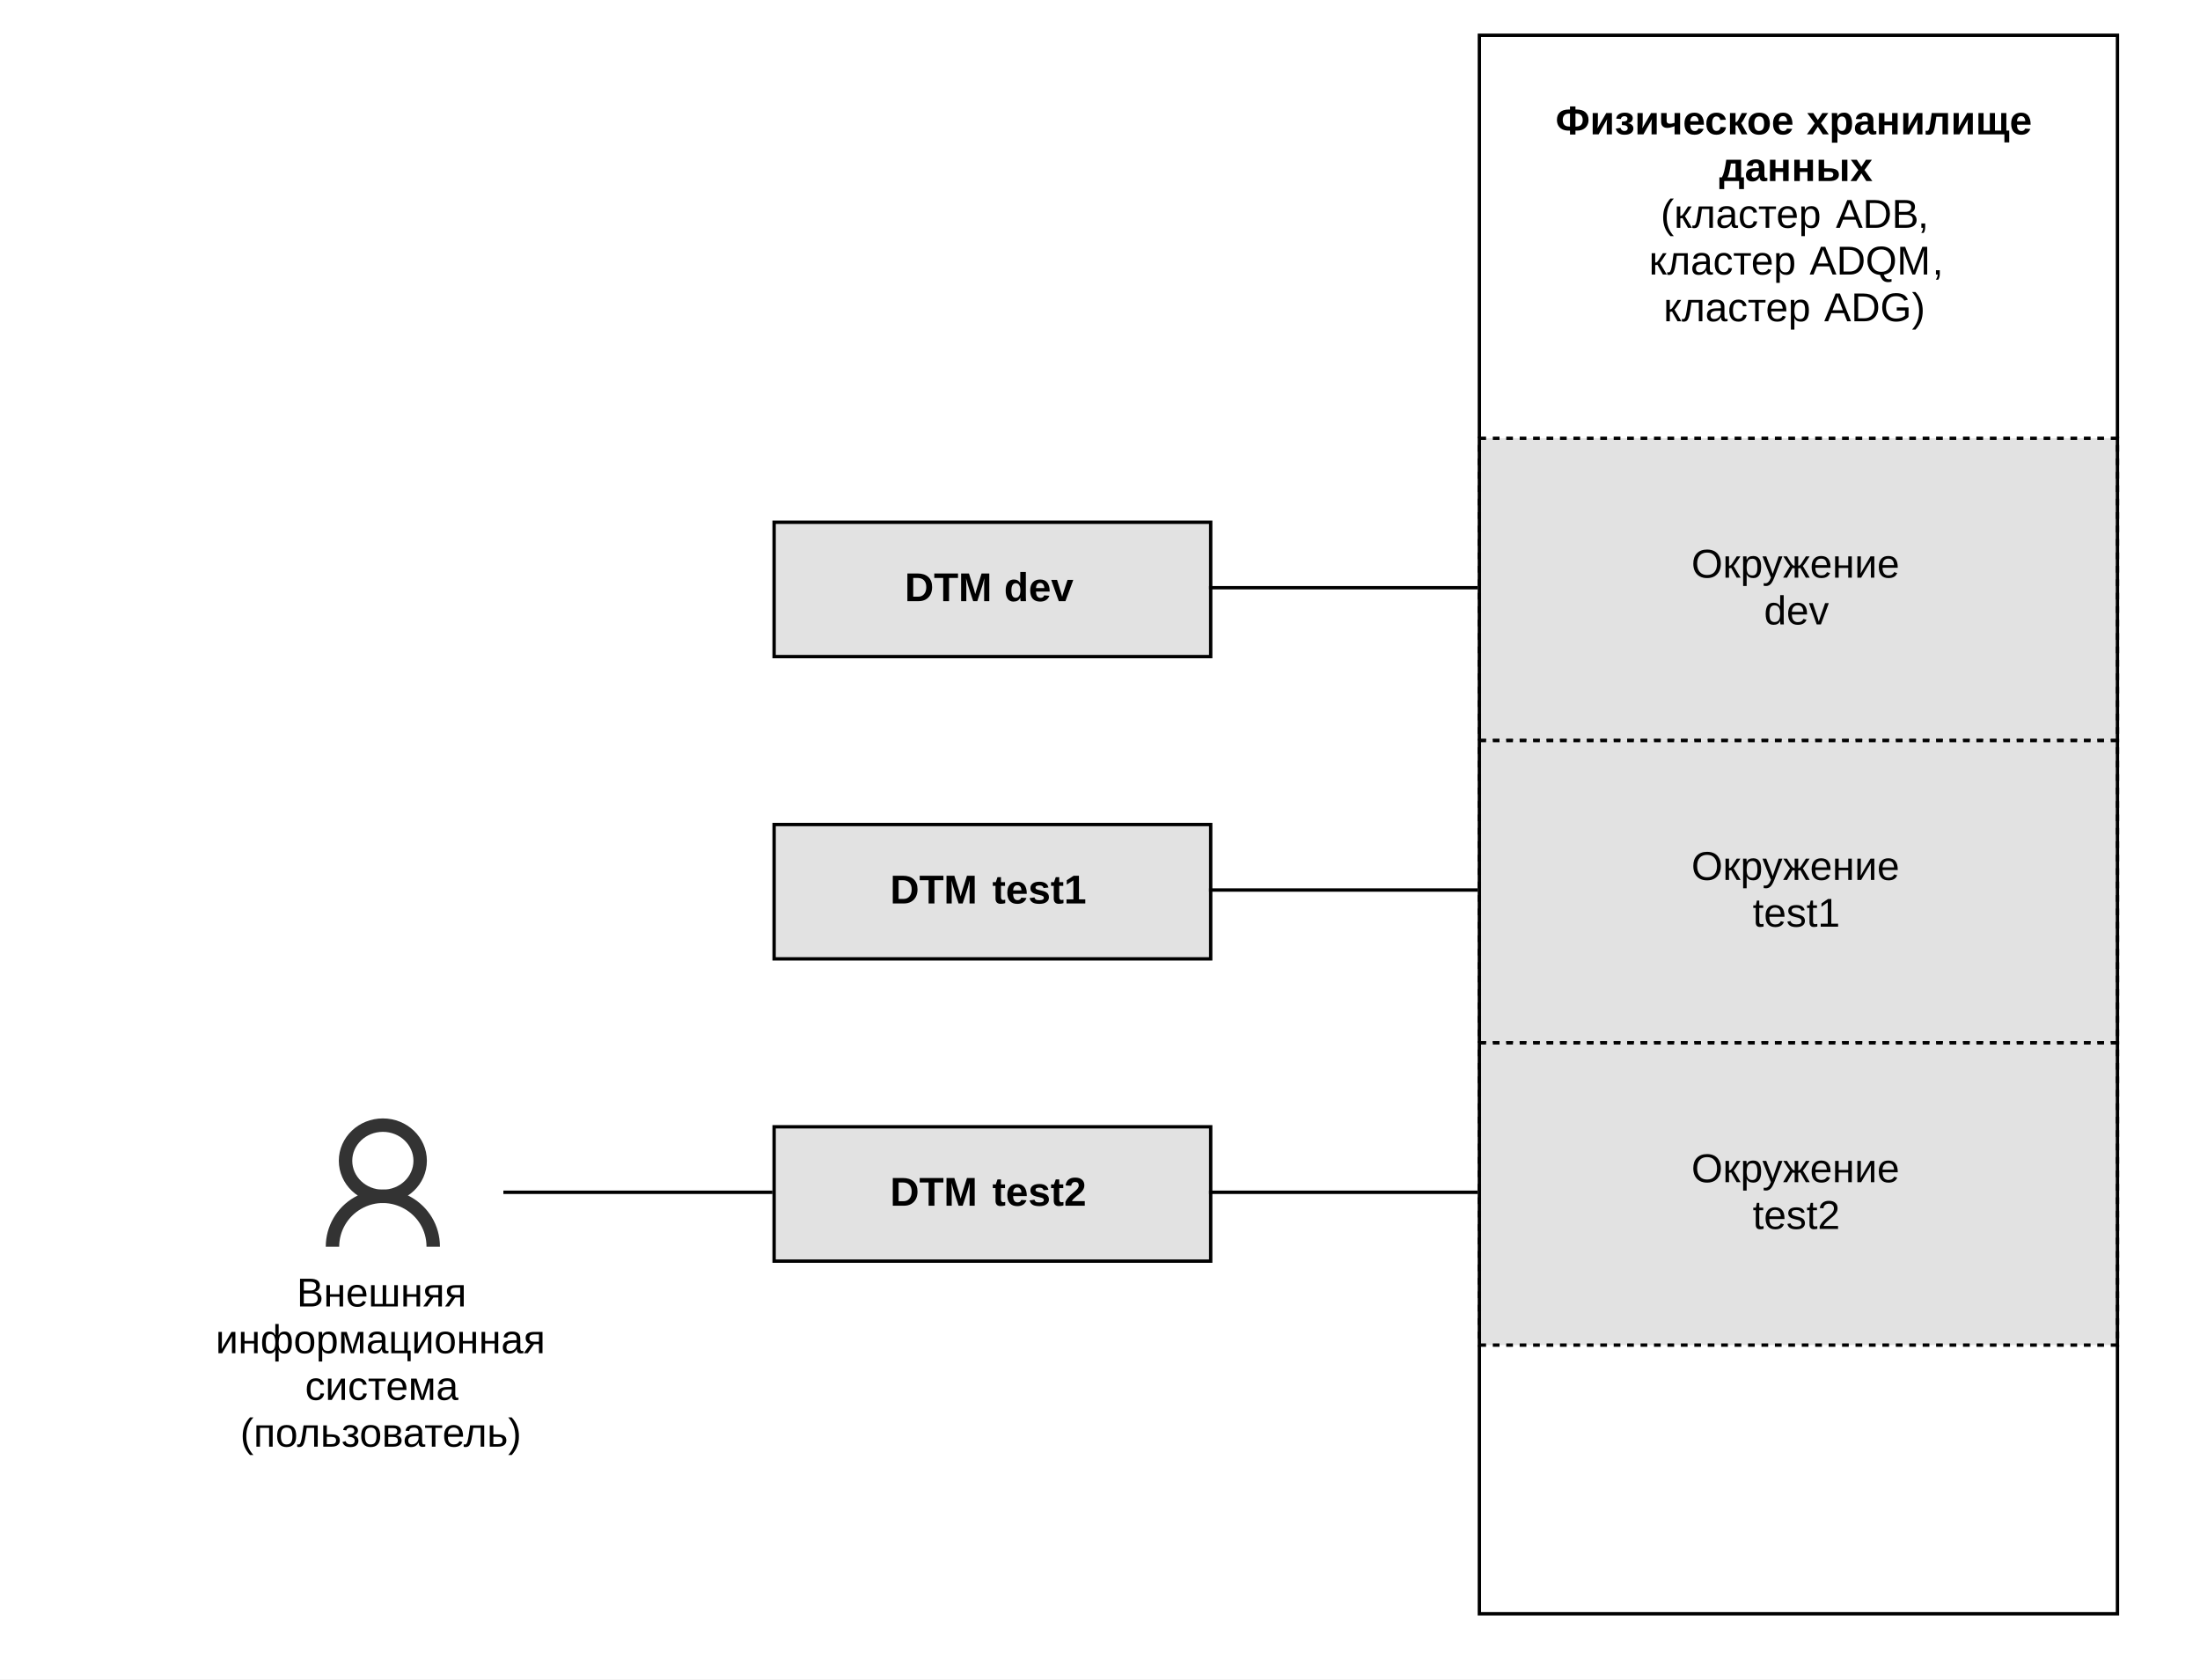
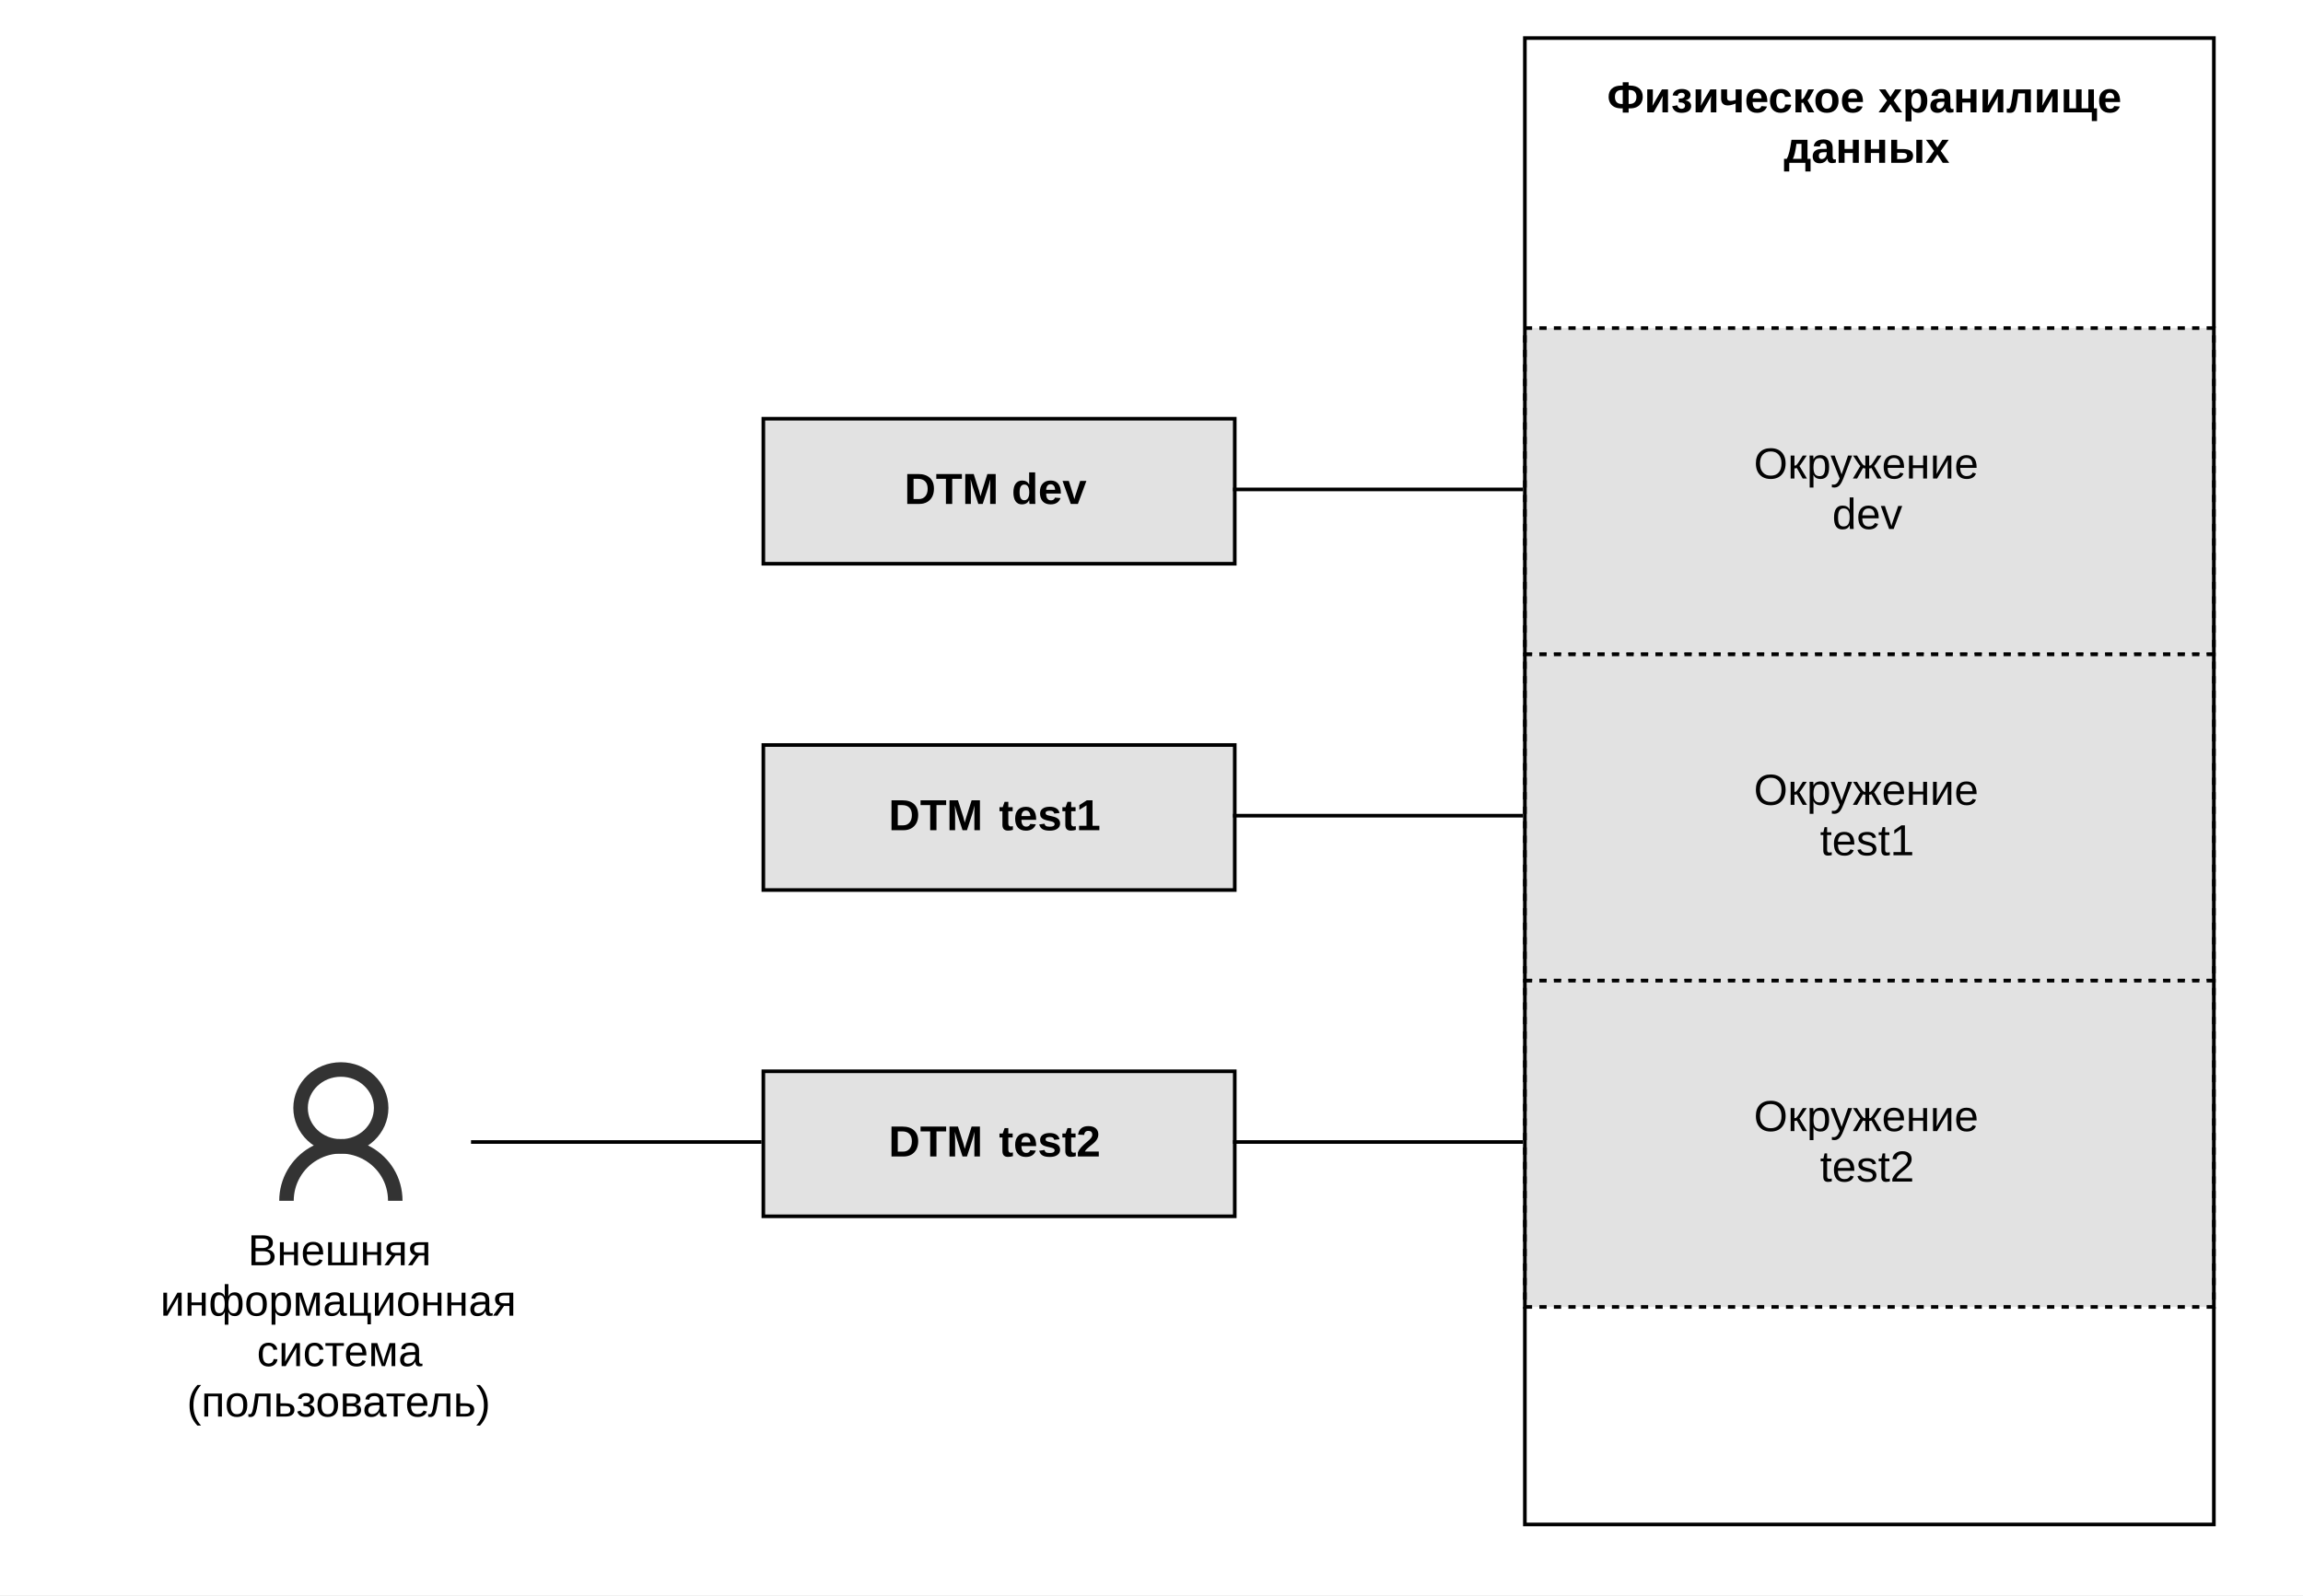
- <svg xmlns="http://www.w3.org/2000/svg" xmlns:html="http://www.w3.org/1999/xhtml" version="1.1" width="655.077" height="500">
+ <svg xmlns="http://www.w3.org/2000/svg" xmlns:html="http://www.w3.org/1999/xhtml" version="1.1" width="635.077" height="440">
  <html:style />
  <defs />
  <g transform="translate(0,0)">
    <path fill="none" stroke="none" stroke-dasharray="undefined" vector-effect="non-scaling-stroke" />
    <g>
-       <rect fill="#FFFFFF" stroke="none" x="0" y="0" width="655.077" height="500" />
-     </g>
-     <g data-width="190" data-height="90" data-layerId="uteZPLX7LhTE" transform="translate(0.5,0.5) matrix(1,0,0,1,440,130)">
+       <rect fill="#FFFFFF" stroke="none" x="0" y="0" width="635.077" height="440" />
+     </g>
+     <g data-width="190" data-height="90" data-layerId="uteZPLX7LhTE" transform="translate(0.5,0.5) matrix(1,0,0,1,420,90)">
      <g>
        <g transform="translate(0,0) scale(1.9,0.9)">
          <g>
            <path fill="#e2e2e2" stroke="#000000" stroke-dasharray="2,2" vector-effect="non-scaling-stroke" d="M 0 0 L 100 0 Q 100 0 100 0 L 100 100 Q 100 100 100 100 L 0 100 Q 0 100 0 100 L 0 0 Q 0 0 0 0 Z" stroke-miterlimit="10" />
            <g transform="scale(0.5263158,1.111111)" />
          </g>
        </g>
      </g>
    </g>
-     <g transform="matrix(1,0,0,1,443,161)">
+     <g transform="matrix(1,0,0,1,423,121)">
      <g>
        <g>
          <rect fill="rgb(0,0,0)" stroke="none" x="0" y="0" width="184" height="28" fill-opacity="0" />
        </g>
      </g>
      <g>
        <g>
          <rect fill="rgb(0,0,0)" stroke="none" x="0" y="0" width="184" height="14" fill-opacity="0" />
        </g>
      </g>
      <g>
        <g>
          <rect fill="rgb(0,0,0)" stroke="none" x="60.642" y="0" width="64" height="14" fill-opacity="0" />
        </g>
      </g>
      <g>
        <g>
          <rect fill="rgb(0,0,0)" stroke="none" x="60.642" y="0" width="64" height="14" fill-opacity="0" />
        </g>
        <text fill="rgb(0, 0, 0)" stroke="none" font-family="Arial" font-size="12px" font-style="normal" font-weight="normal" text-decoration="" line-height="14px" x="60.642" y="11" data-layerId="uteZPLX7LhTE">Окружение</text>
      </g>
      <g>
        <g>
          <rect fill="rgb(0,0,0)" stroke="none" x="0" y="13.913" width="184" height="14" fill-opacity="0" />
        </g>
      </g>
      <g>
        <g>
          <rect fill="rgb(0,0,0)" stroke="none" x="82.258" y="13.913" width="21" height="14" fill-opacity="0" />
        </g>
      </g>
      <g>
        <g>
          <rect fill="rgb(0,0,0)" stroke="none" x="82.258" y="13.913" width="21" height="14" fill-opacity="0" />
        </g>
        <text fill="rgb(0, 0, 0)" stroke="none" font-family="Arial" font-size="12px" font-style="normal" font-weight="normal" text-decoration="" line-height="14px" x="82.258" y="24.913" data-layerId="uteZPLX7LhTE">dev</text>
      </g>
    </g>
-     <g data-width="130" data-height="40" data-layerId="uteZPLX7LhTE" transform="translate(0.5,0.5) matrix(1,0,0,1,230,155)">
+     <g data-width="130" data-height="40" data-layerId="uteZPLX7LhTE" transform="translate(0.5,0.5) matrix(1,0,0,1,210,115)">
      <g>
        <g transform="translate(0,0) scale(1.3,0.4)">
          <g>
            <path fill="#e2e2e2" stroke="#000000" data-layerId="uteZPLX7LhTE" stroke-dasharray="1.7976931348623157e+308" vector-effect="non-scaling-stroke" d="M 0 0 L 100 0 Q 100 0 100 0 L 100 100 Q 100 100 100 100 L 0 100 Q 0 100 0 100 L 0 0 Q 0 0 0 0 Z" stroke-miterlimit="10" />
            <g transform="scale(0.7692308,2.5)" />
          </g>
        </g>
      </g>
    </g>
-     <g transform="matrix(1,0,0,1,232,168)">
+     <g transform="matrix(1,0,0,1,212,128)">
      <g>
        <g>
          <rect fill="rgb(0,0,0)" stroke="none" x="0" y="0" width="126" height="14" fill-opacity="0" />
        </g>
      </g>
      <g>
        <g>
          <rect fill="rgb(0,0,0)" stroke="none" x="0" y="0" width="126" height="14" fill-opacity="0" />
        </g>
      </g>
      <g>
        <g>
          <rect fill="rgb(0,0,0)" stroke="none" x="37.632" y="0" width="51" height="14" fill-opacity="0" />
        </g>
        <text fill="rgb(0, 0, 0)" stroke="none" font-family="Arial" font-size="12px" font-style="normal" font-weight="bold" text-decoration="" line-height="14px" x="37.391" y="11" data-layerId="uteZPLX7LhTE">DTM</text>
        <text fill="rgb(0, 0, 0)" stroke="none" font-family="Arial" font-size="12px" font-style="normal" font-weight="bold" text-decoration="" line-height="14px" x="66.957" y="11" data-layerId="uteZPLX7LhTE">dev</text>
      </g>
    </g>
-     <g data-layerId="uteZPLX7LhTE" transform="matrix(1,0,0,1,345.5,160.5)">
+     <g data-layerId="uteZPLX7LhTE" transform="matrix(1,0,0,1,325.5,120.5)">
      <g transform="translate(0,0)">
        <path fill="none" stroke="none" stroke-dasharray="undefined" vector-effect="non-scaling-stroke" />
-         <g transform="translate(-380,-175) translate(34.5,14.5) matrix(1,0,0,1,0,0)">
+         <g transform="translate(-360,-135) translate(34.5,14.5) matrix(1,0,0,1,0,0)">
          <g>
            <g>
-               <path fill="none" stroke="#000000" stroke-dasharray="undefined" vector-effect="non-scaling-stroke" d="M 360 175 L 376.667 175 Q 386.667 175 396.667 175 L 403.333 175 Q 413.333 175 423.333 175 L 440 175" stroke-miterlimit="10" />
+               <path fill="none" stroke="#000000" stroke-dasharray="undefined" vector-effect="non-scaling-stroke" d="M 340 135 L 356.667 135 Q 366.667 135 376.667 135 L 383.333 135 Q 393.333 135 403.333 135 L 420 135" stroke-miterlimit="10" />
            </g>
          </g>
        </g>
      </g>
    </g>
-     <g data-width="190" data-height="90" data-layerId="uteZPLX7LhTE" transform="translate(0.5,0.5) matrix(1,0,0,1,440,220)">
+     <g data-width="190" data-height="90" data-layerId="uteZPLX7LhTE" transform="translate(0.5,0.5) matrix(1,0,0,1,420,180)">
      <g>
        <g transform="translate(0,0) scale(1.9,0.9)">
          <g>
            <path fill="#e2e2e2" stroke="#000000" data-layerId="uteZPLX7LhTE" stroke-dasharray="2,2" vector-effect="non-scaling-stroke" d="M 0 0 L 100 0 Q 100 0 100 0 L 100 100 Q 100 100 100 100 L 0 100 Q 0 100 0 100 L 0 0 Q 0 0 0 0 Z" stroke-miterlimit="10" />
            <g transform="scale(0.5263158,1.111111)" />
          </g>
        </g>
      </g>
    </g>
-     <g transform="matrix(1,0,0,1,443,251)">
+     <g transform="matrix(1,0,0,1,423,211)">
      <g>
        <g>
          <rect fill="rgb(0,0,0)" stroke="none" x="0" y="0" width="184" height="28" fill-opacity="0" />
        </g>
      </g>
      <g>
        <g>
          <rect fill="rgb(0,0,0)" stroke="none" x="0" y="0" width="184" height="14" fill-opacity="0" />
        </g>
      </g>
      <g>
        <g>
          <rect fill="rgb(0,0,0)" stroke="none" x="60.642" y="0" width="64" height="14" fill-opacity="0" />
        </g>
      </g>
      <g>
        <g>
          <rect fill="rgb(0,0,0)" stroke="none" x="60.642" y="0" width="64" height="14" fill-opacity="0" />
        </g>
        <text fill="rgb(0, 0, 0)" stroke="none" font-family="Arial" font-size="12px" font-style="normal" font-weight="normal" text-decoration="" line-height="14px" x="60.642" y="11" data-layerId="uteZPLX7LhTE">Окружение</text>
      </g>
      <g>
        <g>
          <rect fill="rgb(0,0,0)" stroke="none" x="0" y="13.913" width="184" height="14" fill-opacity="0" />
        </g>
      </g>
      <g>
        <g>
          <rect fill="rgb(0,0,0)" stroke="none" x="78.876" y="13.913" width="28" height="14" fill-opacity="0" />
        </g>
      </g>
      <g>
        <g>
          <rect fill="rgb(0,0,0)" stroke="none" x="78.876" y="13.913" width="28" height="14" fill-opacity="0" />
        </g>
        <text fill="rgb(0, 0, 0)" stroke="none" font-family="Arial" font-size="12px" font-style="normal" font-weight="normal" text-decoration="" line-height="14px" x="78.876" y="24.913" data-layerId="uteZPLX7LhTE">test1</text>
      </g>
    </g>
-     <g data-width="130" data-height="40" data-layerId="uteZPLX7LhTE" transform="translate(0.5,0.5) matrix(1,0,0,1,230,245)">
+     <g data-width="130" data-height="40" data-layerId="uteZPLX7LhTE" transform="translate(0.5,0.5) matrix(1,0,0,1,210,205)">
      <g>
        <g transform="translate(0,0) scale(1.3,0.4)">
          <g>
            <path fill="#e2e2e2" stroke="#000000" data-layerId="uteZPLX7LhTE" stroke-dasharray="1.7976931348623157e+308" vector-effect="non-scaling-stroke" d="M 0 0 L 100 0 Q 100 0 100 0 L 100 100 Q 100 100 100 100 L 0 100 Q 0 100 0 100 L 0 0 Q 0 0 0 0 Z" stroke-miterlimit="10" />
            <g transform="scale(0.7692308,2.5)" />
          </g>
        </g>
      </g>
    </g>
-     <g transform="matrix(1,0,0,1,232,258)">
+     <g transform="matrix(1,0,0,1,212,218)">
      <g>
        <g>
          <rect fill="rgb(0,0,0)" stroke="none" x="0" y="0" width="126" height="14" fill-opacity="0" />
        </g>
      </g>
      <g>
        <g>
          <rect fill="rgb(0,0,0)" stroke="none" x="0" y="0" width="126" height="14" fill-opacity="0" />
        </g>
      </g>
      <g>
        <g>
          <rect fill="rgb(0,0,0)" stroke="none" x="33.91" y="0" width="59" height="14" fill-opacity="0" />
        </g>
        <text fill="rgb(0, 0, 0)" stroke="none" font-family="Arial" font-size="12px" font-style="normal" font-weight="bold" text-decoration="" line-height="14px" x="33.043" y="11" data-layerId="uteZPLX7LhTE">DTM</text>
        <text fill="rgb(0, 0, 0)" stroke="none" font-family="Arial" font-size="12px" font-style="normal" font-weight="bold" text-decoration="" line-height="14px" x="63.478" y="11" data-layerId="uteZPLX7LhTE">test1</text>
      </g>
    </g>
-     <g data-layerId="uteZPLX7LhTE" transform="matrix(1,0,0,1,345.5,250.5)">
+     <g data-layerId="uteZPLX7LhTE" transform="matrix(1,0,0,1,325.5,210.5)">
      <g transform="translate(0,0)">
        <path fill="none" stroke="none" stroke-dasharray="undefined" vector-effect="non-scaling-stroke" />
-         <g transform="translate(-380,-265) translate(34.5,14.5) matrix(1,0,0,1,0,0)">
+         <g transform="translate(-360,-225) translate(34.5,14.5) matrix(1,0,0,1,0,0)">
          <g>
            <g>
-               <path fill="none" stroke="#000000" stroke-dasharray="undefined" vector-effect="non-scaling-stroke" d="M 360 265 L 376.667 265 Q 386.667 265 396.667 265 L 403.333 265 Q 413.333 265 423.333 265 L 440 265" stroke-miterlimit="10" />
+               <path fill="none" stroke="#000000" stroke-dasharray="undefined" vector-effect="non-scaling-stroke" d="M 340 225 L 356.667 225 Q 366.667 225 376.667 225 L 383.333 225 Q 393.333 225 403.333 225 L 420 225" stroke-miterlimit="10" />
            </g>
          </g>
        </g>
      </g>
    </g>
-     <g data-width="190" data-height="90" data-layerId="uteZPLX7LhTE" transform="translate(0.5,0.5) matrix(1,0,0,1,440,310)">
+     <g data-width="190" data-height="90" data-layerId="uteZPLX7LhTE" transform="translate(0.5,0.5) matrix(1,0,0,1,420,270)">
      <g>
        <g transform="translate(0,0) scale(1.9,0.9)">
          <g>
            <path fill="#e2e2e2" stroke="#000000" data-layerId="uteZPLX7LhTE" stroke-dasharray="2,2" vector-effect="non-scaling-stroke" d="M 0 0 L 100 0 Q 100 0 100 0 L 100 100 Q 100 100 100 100 L 0 100 Q 0 100 0 100 L 0 0 Q 0 0 0 0 Z" stroke-miterlimit="10" />
            <g transform="scale(0.5263158,1.111111)" />
          </g>
        </g>
      </g>
    </g>
-     <g transform="matrix(1,0,0,1,443,341)">
+     <g transform="matrix(1,0,0,1,423,301)">
      <g>
        <g>
          <rect fill="rgb(0,0,0)" stroke="none" x="0" y="0" width="184" height="28" fill-opacity="0" />
        </g>
      </g>
      <g>
        <g>
          <rect fill="rgb(0,0,0)" stroke="none" x="0" y="0" width="184" height="14" fill-opacity="0" />
        </g>
      </g>
      <g>
        <g>
          <rect fill="rgb(0,0,0)" stroke="none" x="60.642" y="0" width="64" height="14" fill-opacity="0" />
        </g>
      </g>
      <g>
        <g>
          <rect fill="rgb(0,0,0)" stroke="none" x="60.642" y="0" width="64" height="14" fill-opacity="0" />
        </g>
        <text fill="rgb(0, 0, 0)" stroke="none" font-family="Arial" font-size="12px" font-style="normal" font-weight="normal" text-decoration="" line-height="14px" x="60.642" y="11" data-layerId="uteZPLX7LhTE">Окружение</text>
      </g>
      <g>
        <g>
          <rect fill="rgb(0,0,0)" stroke="none" x="0" y="13.913" width="184" height="14" fill-opacity="0" />
        </g>
      </g>
      <g>
        <g>
          <rect fill="rgb(0,0,0)" stroke="none" x="78.876" y="13.913" width="28" height="14" fill-opacity="0" />
        </g>
      </g>
      <g>
        <g>
          <rect fill="rgb(0,0,0)" stroke="none" x="78.876" y="13.913" width="28" height="14" fill-opacity="0" />
        </g>
        <text fill="rgb(0, 0, 0)" stroke="none" font-family="Arial" font-size="12px" font-style="normal" font-weight="normal" text-decoration="" line-height="14px" x="78.876" y="24.913" data-layerId="uteZPLX7LhTE">test2</text>
      </g>
    </g>
-     <g data-width="130" data-height="40" data-layerId="uteZPLX7LhTE" transform="translate(0.5,0.5) matrix(1,0,0,1,230,335)">
+     <g data-width="130" data-height="40" data-layerId="uteZPLX7LhTE" transform="translate(0.5,0.5) matrix(1,0,0,1,210,295)">
      <g>
        <g transform="translate(0,0) scale(1.3,0.4)">
          <g>
            <path fill="#e2e2e2" stroke="#000000" data-layerId="uteZPLX7LhTE" stroke-dasharray="1.7976931348623157e+308" vector-effect="non-scaling-stroke" d="M 0 0 L 100 0 Q 100 0 100 0 L 100 100 Q 100 100 100 100 L 0 100 Q 0 100 0 100 L 0 0 Q 0 0 0 0 Z" stroke-miterlimit="10" />
            <g transform="scale(0.7692308,2.5)" />
          </g>
        </g>
      </g>
    </g>
-     <g transform="matrix(1,0,0,1,232,348)">
+     <g transform="matrix(1,0,0,1,212,308)">
      <g>
        <g>
          <rect fill="rgb(0,0,0)" stroke="none" x="0" y="0" width="126" height="14" fill-opacity="0" />
        </g>
      </g>
      <g>
        <g>
          <rect fill="rgb(0,0,0)" stroke="none" x="0" y="0" width="126" height="14" fill-opacity="0" />
        </g>
      </g>
      <g>
        <g>
          <rect fill="rgb(0,0,0)" stroke="none" x="33.91" y="0" width="59" height="14" fill-opacity="0" />
        </g>
        <text fill="rgb(0, 0, 0)" stroke="none" font-family="Arial" font-size="12px" font-style="normal" font-weight="bold" text-decoration="" line-height="14px" x="33.043" y="11" data-layerId="uteZPLX7LhTE">DTM</text>
        <text fill="rgb(0, 0, 0)" stroke="none" font-family="Arial" font-size="12px" font-style="normal" font-weight="bold" text-decoration="" line-height="14px" x="63.478" y="11" data-layerId="uteZPLX7LhTE">test2</text>
      </g>
    </g>
-     <g data-layerId="uteZPLX7LhTE" transform="matrix(1,0,0,1,345.5,340.5)">
+     <g data-layerId="uteZPLX7LhTE" transform="matrix(1,0,0,1,325.5,300.5)">
      <g transform="translate(0,0)">
        <path fill="none" stroke="none" stroke-dasharray="undefined" vector-effect="non-scaling-stroke" />
-         <g transform="translate(-380,-355) translate(34.5,14.5) matrix(1,0,0,1,0,0)">
+         <g transform="translate(-360,-315) translate(34.5,14.5) matrix(1,0,0,1,0,0)">
          <g>
            <g>
-               <path fill="none" stroke="#000000" stroke-dasharray="undefined" vector-effect="non-scaling-stroke" d="M 360 355 L 376.667 355 Q 386.667 355 396.667 355 L 403.333 355 Q 413.333 355 423.333 355 L 440 355" stroke-miterlimit="10" />
+               <path fill="none" stroke="#000000" stroke-dasharray="undefined" vector-effect="non-scaling-stroke" d="M 340 315 L 356.667 315 Q 366.667 315 376.667 315 L 383.333 315 Q 393.333 315 403.333 315 L 420 315" stroke-miterlimit="10" />
            </g>
          </g>
        </g>
      </g>
    </g>
-     <g data-width="190" data-height="470.00000000000006" data-layerId="uteZPLX7LhTE" transform="translate(0.5,0.5) matrix(1,0,0,1,440,10)">
-       <g>
-         <g transform="translate(0,0) scale(1.9,4.7)">
+     <g data-width="190" data-height="410" data-layerId="uteZPLX7LhTE" transform="translate(0.5,0.5) matrix(1,0,0,1,420,10)">
+       <g>
+         <g transform="translate(0,0) scale(1.9,4.1)">
          <g>
            <path fill="rgb(255,255,255)" stroke="#000000" data-layerId="uteZPLX7LhTE" stroke-dasharray="1.7976931348623157e+308" vector-effect="non-scaling-stroke" d="M 0 0 L 100 0 Q 100 0 100 0 L 100 100 Q 100 100 100 100 L 0 100 Q 0 100 0 100 L 0 0 Q 0 0 0 0 Z" fill-opacity="0.008" stroke-miterlimit="10" />
-             <g transform="scale(0.5263158,0.212766)" />
-           </g>
-         </g>
-       </g>
-     </g>
-     <g transform="matrix(1,0,0,1,451,29)">
-       <g>
-         <g>
-           <rect fill="rgb(0,0,0)" stroke="none" x="0" y="0" width="168" height="431" fill-opacity="0" />
+             <g transform="scale(0.5263158,0.2439024)" />
+           </g>
+         </g>
+       </g>
+     </g>
+     <g transform="matrix(1,0,0,1,431,20)">
+       <g>
+         <g>
+           <rect fill="rgb(0,0,0)" stroke="none" x="0" y="0" width="168" height="390" fill-opacity="0" />
        </g>
      </g>
      <g>
        <g>
          <rect fill="rgb(0,0,0)" stroke="none" x="0" y="0" width="168" height="28" fill-opacity="0" />
        </g>
      </g>
      <g>
        <g>
          <rect fill="rgb(0,0,0)" stroke="none" x="12.349" y="0" width="144" height="28" fill-opacity="0" />
        </g>
      </g>
      <g>
        <g>
          <rect fill="rgb(0,0,0)" stroke="none" x="12.349" y="0" width="144" height="28" fill-opacity="0" />
        </g>
        <text fill="rgb(0, 0, 0)" stroke="none" font-family="Arial" font-size="12px" font-style="normal" font-weight="bold" text-decoration="" line-height="14px" x="12.174" y="11" data-layerId="uteZPLX7LhTE">Физическое</text>
        <text fill="rgb(0, 0, 0)" stroke="none" font-family="Arial" font-size="12px" font-style="normal" font-weight="bold" text-decoration="" line-height="14px" x="86.957" y="11" data-layerId="uteZPLX7LhTE">хранилище</text>
        <text fill="rgb(0, 0, 0)" stroke="none" font-family="Arial" font-size="12px" font-style="normal" font-weight="bold" text-decoration="" line-height="14px" x="60.89" y="24.913" data-layerId="uteZPLX7LhTE">данных</text>
      </g>
      <g>
        <g>
          <rect fill="rgb(0,0,0)" stroke="none" x="0" y="27.826" width="168" height="14" fill-opacity="0" />
        </g>
      </g>
      <g>
        <g>
-           <rect fill="rgb(0,0,0)" stroke="none" x="43.949" y="27.826" width="81" height="14" fill-opacity="0" />
-         </g>
-       </g>
-       <g>
-         <g>
-           <rect fill="rgb(0,0,0)" stroke="none" x="43.949" y="27.826" width="81" height="14" fill-opacity="0" />
-         </g>
-         <text fill="rgb(0, 0, 0)" stroke="none" font-family="Arial" font-size="12px" font-style="normal" font-weight="normal" text-decoration="" line-height="14px" x="43.478" y="38.826" data-layerId="uteZPLX7LhTE">(кластер</text>
-         <text fill="rgb(0, 0, 0)" stroke="none" font-family="Arial" font-size="12px" font-style="normal" font-weight="normal" text-decoration="" line-height="14px" x="95.652" y="38.826" data-layerId="uteZPLX7LhTE">ADB</text>
-         <text fill="rgb(0, 0, 0)" stroke="none" font-family="Arial" font-size="12px" font-style="normal" font-weight="normal" text-decoration="" line-height="14px" x="120" y="38.826" data-layerId="uteZPLX7LhTE">,</text>
+           <rect fill="rgb(0,0,0)" stroke="none" x="82.385" y="27.826" width="4" height="14" fill-opacity="0" />
+         </g>
+       </g>
+       <g>
+         <g>
+           <rect fill="rgb(0,0,0)" stroke="none" x="82.385" y="27.826" width="4" height="14" fill-opacity="0" />
+         </g>
      </g>
      <g>
        <g>
          <rect fill="rgb(0,0,0)" stroke="none" x="0" y="41.739" width="168" height="14" fill-opacity="0" />
        </g>
      </g>
      <g>
        <g>
-           <rect fill="rgb(0,0,0)" stroke="none" x="40.231" y="41.739" width="89" height="14" fill-opacity="0" />
-         </g>
-       </g>
-       <g>
-         <g>
-           <rect fill="rgb(0,0,0)" stroke="none" x="40.231" y="41.739" width="89" height="14" fill-opacity="0" />
-         </g>
-         <text fill="rgb(0, 0, 0)" stroke="none" font-family="Arial" font-size="12px" font-style="normal" font-weight="normal" text-decoration="" line-height="14px" x="40" y="52.739" data-layerId="uteZPLX7LhTE">кластер</text>
-         <text fill="rgb(0, 0, 0)" stroke="none" font-family="Arial" font-size="12px" font-style="normal" font-weight="normal" text-decoration="" line-height="14px" x="87.826" y="52.739" data-layerId="uteZPLX7LhTE">ADQM</text>
-         <text fill="rgb(0, 0, 0)" stroke="none" font-family="Arial" font-size="12px" font-style="normal" font-weight="normal" text-decoration="" line-height="14px" x="124.348" y="52.739" data-layerId="uteZPLX7LhTE">,</text>
+           <rect fill="rgb(0,0,0)" stroke="none" x="82.385" y="41.739" width="4" height="14" fill-opacity="0" />
+         </g>
+       </g>
+       <g>
+         <g>
+           <rect fill="rgb(0,0,0)" stroke="none" x="82.385" y="41.739" width="4" height="14" fill-opacity="0" />
+         </g>
      </g>
      <g>
        <g>
          <rect fill="rgb(0,0,0)" stroke="none" x="0" y="55.652" width="168" height="14" fill-opacity="0" />
        </g>
      </g>
      <g>
        <g>
-           <rect fill="rgb(0,0,0)" stroke="none" x="44.966" y="55.652" width="79" height="14" fill-opacity="0" />
-         </g>
-       </g>
-       <g>
-         <g>
-           <rect fill="rgb(0,0,0)" stroke="none" x="44.966" y="55.652" width="79" height="14" fill-opacity="0" />
-         </g>
-         <text fill="rgb(0, 0, 0)" stroke="none" font-family="Arial" font-size="12px" font-style="normal" font-weight="normal" text-decoration="" line-height="14px" x="44.348" y="66.652" data-layerId="uteZPLX7LhTE">кластер</text>
-         <text fill="rgb(0, 0, 0)" stroke="none" font-family="Arial" font-size="12px" font-style="normal" font-weight="normal" text-decoration="" line-height="14px" x="92.174" y="66.652" data-layerId="uteZPLX7LhTE">ADG</text>
-         <text fill="rgb(0, 0, 0)" stroke="none" font-family="Arial" font-size="12px" font-style="normal" font-weight="normal" text-decoration="" line-height="14px" x="118.261" y="66.652" data-layerId="uteZPLX7LhTE">)</text>
+           <rect fill="rgb(0,0,0)" stroke="none" x="82.385" y="55.652" width="4" height="14" fill-opacity="0" />
+         </g>
+       </g>
+       <g>
+         <g>
+           <rect fill="rgb(0,0,0)" stroke="none" x="82.385" y="55.652" width="4" height="14" fill-opacity="0" />
+         </g>
      </g>
      <g>
        <g>
          <rect fill="rgb(0,0,0)" stroke="none" x="0" y="69.565" width="168" height="14" fill-opacity="0" />
        </g>
      </g>
      <g>
        <g>
          <rect fill="rgb(0,0,0)" stroke="none" x="82.385" y="69.565" width="4" height="14" fill-opacity="0" />
        </g>
      </g>
      <g>
        <g>
          <rect fill="rgb(0,0,0)" stroke="none" x="82.385" y="69.565" width="4" height="14" fill-opacity="0" />
        </g>
      </g>
      <g>
        <g>
          <rect fill="rgb(0,0,0)" stroke="none" x="0" y="83.478" width="168" height="14" fill-opacity="0" />
        </g>
      </g>
      <g>
        <g>
          <rect fill="rgb(0,0,0)" stroke="none" x="82.385" y="83.478" width="4" height="14" fill-opacity="0" />
        </g>
      </g>
      <g>
        <g>
          <rect fill="rgb(0,0,0)" stroke="none" x="82.385" y="83.478" width="4" height="14" fill-opacity="0" />
        </g>
      </g>
      <g>
        <g>
          <rect fill="rgb(0,0,0)" stroke="none" x="0" y="97.391" width="168" height="14" fill-opacity="0" />
        </g>
      </g>
      <g>
        <g>
          <rect fill="rgb(0,0,0)" stroke="none" x="82.385" y="97.391" width="4" height="14" fill-opacity="0" />
        </g>
      </g>
      <g>
        <g>
          <rect fill="rgb(0,0,0)" stroke="none" x="82.385" y="97.391" width="4" height="14" fill-opacity="0" />
        </g>
      </g>
      <g>
        <g>
          <rect fill="rgb(0,0,0)" stroke="none" x="0" y="111.304" width="168" height="14" fill-opacity="0" />
        </g>
      </g>
      <g>
        <g>
          <rect fill="rgb(0,0,0)" stroke="none" x="82.385" y="111.304" width="4" height="14" fill-opacity="0" />
        </g>
      </g>
      <g>
        <g>
          <rect fill="rgb(0,0,0)" stroke="none" x="82.385" y="111.304" width="4" height="14" fill-opacity="0" />
        </g>
      </g>
      <g>
        <g>
          <rect fill="rgb(0,0,0)" stroke="none" x="0" y="125.217" width="168" height="14" fill-opacity="0" />
        </g>
      </g>
      <g>
        <g>
          <rect fill="rgb(0,0,0)" stroke="none" x="82.385" y="125.217" width="4" height="14" fill-opacity="0" />
        </g>
      </g>
      <g>
        <g>
          <rect fill="rgb(0,0,0)" stroke="none" x="82.385" y="125.217" width="4" height="14" fill-opacity="0" />
        </g>
      </g>
      <g>
        <g>
          <rect fill="rgb(0,0,0)" stroke="none" x="0" y="139.13" width="168" height="14" fill-opacity="0" />
        </g>
      </g>
      <g>
        <g>
          <rect fill="rgb(0,0,0)" stroke="none" x="82.385" y="139.13" width="4" height="14" fill-opacity="0" />
        </g>
      </g>
      <g>
        <g>
          <rect fill="rgb(0,0,0)" stroke="none" x="82.385" y="139.13" width="4" height="14" fill-opacity="0" />
        </g>
      </g>
      <g>
        <g>
          <rect fill="rgb(0,0,0)" stroke="none" x="0" y="153.043" width="168" height="14" fill-opacity="0" />
        </g>
      </g>
      <g>
        <g>
          <rect fill="rgb(0,0,0)" stroke="none" x="82.385" y="153.043" width="4" height="14" fill-opacity="0" />
        </g>
      </g>
      <g>
        <g>
          <rect fill="rgb(0,0,0)" stroke="none" x="82.385" y="153.043" width="4" height="14" fill-opacity="0" />
        </g>
      </g>
      <g>
        <g>
          <rect fill="rgb(0,0,0)" stroke="none" x="0" y="166.957" width="168" height="14" fill-opacity="0" />
        </g>
      </g>
      <g>
        <g>
          <rect fill="rgb(0,0,0)" stroke="none" x="82.385" y="166.957" width="4" height="14" fill-opacity="0" />
        </g>
      </g>
      <g>
        <g>
          <rect fill="rgb(0,0,0)" stroke="none" x="82.385" y="166.957" width="4" height="14" fill-opacity="0" />
        </g>
      </g>
      <g>
        <g>
          <rect fill="rgb(0,0,0)" stroke="none" x="0" y="180.87" width="168" height="14" fill-opacity="0" />
        </g>
      </g>
      <g>
        <g>
          <rect fill="rgb(0,0,0)" stroke="none" x="82.385" y="180.87" width="4" height="14" fill-opacity="0" />
        </g>
      </g>
      <g>
        <g>
          <rect fill="rgb(0,0,0)" stroke="none" x="82.385" y="180.87" width="4" height="14" fill-opacity="0" />
        </g>
      </g>
      <g>
        <g>
          <rect fill="rgb(0,0,0)" stroke="none" x="0" y="194.783" width="168" height="14" fill-opacity="0" />
        </g>
      </g>
      <g>
        <g>
          <rect fill="rgb(0,0,0)" stroke="none" x="82.385" y="194.783" width="4" height="14" fill-opacity="0" />
        </g>
      </g>
      <g>
        <g>
          <rect fill="rgb(0,0,0)" stroke="none" x="82.385" y="194.783" width="4" height="14" fill-opacity="0" />
        </g>
      </g>
      <g>
        <g>
          <rect fill="rgb(0,0,0)" stroke="none" x="0" y="208.696" width="168" height="14" fill-opacity="0" />
        </g>
      </g>
      <g>
        <g>
          <rect fill="rgb(0,0,0)" stroke="none" x="82.385" y="208.696" width="4" height="14" fill-opacity="0" />
        </g>
      </g>
      <g>
        <g>
          <rect fill="rgb(0,0,0)" stroke="none" x="82.385" y="208.696" width="4" height="14" fill-opacity="0" />
        </g>
      </g>
      <g>
        <g>
          <rect fill="rgb(0,0,0)" stroke="none" x="0" y="222.609" width="168" height="14" fill-opacity="0" />
        </g>
      </g>
      <g>
        <g>
          <rect fill="rgb(0,0,0)" stroke="none" x="82.385" y="222.609" width="4" height="14" fill-opacity="0" />
        </g>
      </g>
      <g>
        <g>
          <rect fill="rgb(0,0,0)" stroke="none" x="82.385" y="222.609" width="4" height="14" fill-opacity="0" />
        </g>
      </g>
      <g>
        <g>
          <rect fill="rgb(0,0,0)" stroke="none" x="0" y="236.522" width="168" height="14" fill-opacity="0" />
        </g>
      </g>
      <g>
        <g>
          <rect fill="rgb(0,0,0)" stroke="none" x="82.385" y="236.522" width="4" height="14" fill-opacity="0" />
        </g>
      </g>
      <g>
        <g>
          <rect fill="rgb(0,0,0)" stroke="none" x="82.385" y="236.522" width="4" height="14" fill-opacity="0" />
        </g>
      </g>
      <g>
        <g>
          <rect fill="rgb(0,0,0)" stroke="none" x="0" y="250.435" width="168" height="14" fill-opacity="0" />
        </g>
      </g>
      <g>
        <g>
          <rect fill="rgb(0,0,0)" stroke="none" x="82.385" y="250.435" width="4" height="14" fill-opacity="0" />
        </g>
      </g>
      <g>
        <g>
          <rect fill="rgb(0,0,0)" stroke="none" x="82.385" y="250.435" width="4" height="14" fill-opacity="0" />
        </g>
      </g>
      <g>
        <g>
          <rect fill="rgb(0,0,0)" stroke="none" x="0" y="264.348" width="168" height="14" fill-opacity="0" />
        </g>
      </g>
      <g>
        <g>
          <rect fill="rgb(0,0,0)" stroke="none" x="82.385" y="264.348" width="4" height="14" fill-opacity="0" />
        </g>
      </g>
      <g>
        <g>
          <rect fill="rgb(0,0,0)" stroke="none" x="82.385" y="264.348" width="4" height="14" fill-opacity="0" />
        </g>
      </g>
      <g>
        <g>
          <rect fill="rgb(0,0,0)" stroke="none" x="0" y="278.261" width="168" height="14" fill-opacity="0" />
        </g>
      </g>
      <g>
        <g>
          <rect fill="rgb(0,0,0)" stroke="none" x="82.385" y="278.261" width="4" height="14" fill-opacity="0" />
        </g>
      </g>
      <g>
        <g>
          <rect fill="rgb(0,0,0)" stroke="none" x="82.385" y="278.261" width="4" height="14" fill-opacity="0" />
        </g>
      </g>
      <g>
        <g>
          <rect fill="rgb(0,0,0)" stroke="none" x="0" y="292.174" width="168" height="14" fill-opacity="0" />
        </g>
      </g>
      <g>
        <g>
          <rect fill="rgb(0,0,0)" stroke="none" x="82.385" y="292.174" width="4" height="14" fill-opacity="0" />
        </g>
      </g>
      <g>
        <g>
          <rect fill="rgb(0,0,0)" stroke="none" x="82.385" y="292.174" width="4" height="14" fill-opacity="0" />
        </g>
      </g>
      <g>
        <g>
          <rect fill="rgb(0,0,0)" stroke="none" x="0" y="306.087" width="168" height="14" fill-opacity="0" />
        </g>
      </g>
      <g>
        <g>
          <rect fill="rgb(0,0,0)" stroke="none" x="82.385" y="306.087" width="4" height="14" fill-opacity="0" />
        </g>
      </g>
      <g>
        <g>
          <rect fill="rgb(0,0,0)" stroke="none" x="82.385" y="306.087" width="4" height="14" fill-opacity="0" />
        </g>
      </g>
      <g>
        <g>
          <rect fill="rgb(0,0,0)" stroke="none" x="0" y="320" width="168" height="14" fill-opacity="0" />
        </g>
      </g>
      <g>
        <g>
          <rect fill="rgb(0,0,0)" stroke="none" x="82.385" y="320" width="4" height="14" fill-opacity="0" />
        </g>
      </g>
      <g>
        <g>
          <rect fill="rgb(0,0,0)" stroke="none" x="82.385" y="320" width="4" height="14" fill-opacity="0" />
        </g>
      </g>
      <g>
        <g>
          <rect fill="rgb(0,0,0)" stroke="none" x="0" y="333.913" width="168" height="14" fill-opacity="0" />
        </g>
      </g>
      <g>
        <g>
          <rect fill="rgb(0,0,0)" stroke="none" x="82.385" y="333.913" width="4" height="14" fill-opacity="0" />
        </g>
      </g>
      <g>
        <g>
          <rect fill="rgb(0,0,0)" stroke="none" x="82.385" y="333.913" width="4" height="14" fill-opacity="0" />
        </g>
      </g>
      <g>
        <g>
          <rect fill="rgb(0,0,0)" stroke="none" x="0" y="347.826" width="168" height="14" fill-opacity="0" />
        </g>
      </g>
      <g>
        <g>
          <rect fill="rgb(0,0,0)" stroke="none" x="82.385" y="347.826" width="4" height="14" fill-opacity="0" />
        </g>
      </g>
      <g>
        <g>
          <rect fill="rgb(0,0,0)" stroke="none" x="82.385" y="347.826" width="4" height="14" fill-opacity="0" />
        </g>
      </g>
      <g>
        <g>
          <rect fill="rgb(0,0,0)" stroke="none" x="0" y="361.739" width="168" height="14" fill-opacity="0" />
        </g>
      </g>
      <g>
        <g>
          <rect fill="rgb(0,0,0)" stroke="none" x="82.385" y="361.739" width="4" height="14" fill-opacity="0" />
        </g>
      </g>
      <g>
        <g>
          <rect fill="rgb(0,0,0)" stroke="none" x="82.385" y="361.739" width="4" height="14" fill-opacity="0" />
        </g>
      </g>
      <g>
        <g>
          <rect fill="rgb(0,0,0)" stroke="none" x="0" y="375.652" width="168" height="14" fill-opacity="0" />
        </g>
      </g>
      <g>
        <g>
          <rect fill="rgb(0,0,0)" stroke="none" x="82.385" y="375.652" width="4" height="14" fill-opacity="0" />
        </g>
      </g>
      <g>
        <g>
          <rect fill="rgb(0,0,0)" stroke="none" x="82.385" y="375.652" width="4" height="14" fill-opacity="0" />
        </g>
      </g>
-       <g>
-         <g>
-           <rect fill="rgb(0,0,0)" stroke="none" x="0" y="389.565" width="168" height="14" fill-opacity="0" />
-         </g>
-       </g>
-       <g>
-         <g>
-           <rect fill="rgb(0,0,0)" stroke="none" x="82.385" y="389.565" width="4" height="14" fill-opacity="0" />
-         </g>
-       </g>
-       <g>
-         <g>
-           <rect fill="rgb(0,0,0)" stroke="none" x="82.385" y="389.565" width="4" height="14" fill-opacity="0" />
-         </g>
-       </g>
-       <g>
-         <g>
-           <rect fill="rgb(0,0,0)" stroke="none" x="0" y="403.478" width="168" height="14" fill-opacity="0" />
-         </g>
-       </g>
-       <g>
-         <g>
-           <rect fill="rgb(0,0,0)" stroke="none" x="82.385" y="403.478" width="4" height="14" fill-opacity="0" />
-         </g>
-       </g>
-       <g>
-         <g>
-           <rect fill="rgb(0,0,0)" stroke="none" x="82.385" y="403.478" width="4" height="14" fill-opacity="0" />
-         </g>
-       </g>
-       <g>
-         <g>
-           <rect fill="rgb(0,0,0)" stroke="none" x="0" y="417.391" width="168" height="14" fill-opacity="0" />
-         </g>
-       </g>
-       <g>
-         <g>
-           <rect fill="rgb(0,0,0)" stroke="none" x="82.385" y="417.391" width="4" height="14" fill-opacity="0" />
-         </g>
-       </g>
-       <g>
-         <g>
-           <rect fill="rgb(0,0,0)" stroke="none" x="82.385" y="417.391" width="4" height="14" fill-opacity="0" />
-         </g>
-       </g>
-     </g>
-     <g data-width="22.222222222222225" data-height="21.217391304347824" data-layerId="uteZPLX7LhTE" transform="translate(0,0) matrix(1,0,0,1,102.8889,335)">
+     </g>
+     <g data-width="22.222222222222225" data-height="21.217391304347824" data-layerId="uteZPLX7LhTE" transform="translate(0,0) matrix(1,0,0,1,82.88889,295)">
      <g>
        <g transform="translate(0,0) scale(0.2222222,0.2121739)">
          <g>
            <path fill="#FFFFFF" stroke="#333333" data-layerId="uteZPLX7LhTE" stroke-dasharray="1.7976931348623157e+308" vector-effect="non-scaling-stroke" d="M 100 50 A 50 50 0 1 0 100 50.05 Z" stroke-miterlimit="10" stroke-width="4" />
            <g transform="scale(4.5,4.713115)" />
          </g>
        </g>
      </g>
    </g>
-     <g data-width="30" data-height="30" data-layerId="uteZPLX7LhTE" transform="translate(0,0) matrix(6.123233995736766e-17,1,-1,6.123233995736766e-17,129,356.2174)">
+     <g data-width="30" data-height="30" data-layerId="uteZPLX7LhTE" transform="translate(0,0) matrix(6.123233995736766e-17,1,-1,6.123233995736766e-17,109,316.2174)">
      <g>
        <g transform="translate(0,0) scale(0.3,0.3)">
          <g transform="translate(50,0) translate(0,0) rotate(89.99998,0,0) translate(0,0)">
            <g>
              <path fill="rgb(0,0,0)" stroke="#333333" data-layerId="uteZPLX7LhTE" stroke-dasharray="1.7976931348623157e+308" vector-effect="non-scaling-stroke" d="M 0 0 C 4.713668e-15 38.49 41.667 62.546 75 43.301 C 90.47 34.37 100 17.863 100 0" fill-opacity="0" stroke-miterlimit="10" stroke-width="4" />
              <g transform="scale(3.333333,3.333333)" />
            </g>
          </g>
        </g>
      </g>
    </g>
-     <g transform="matrix(1,0,0,1,22,378)">
+     <g transform="matrix(1,0,0,1,2,338)">
      <g>
        <g>
          <rect fill="rgb(0,0,0)" stroke="none" x="0" y="0" width="184" height="56" fill-opacity="0" />
        </g>
      </g>
      <g>
        <g>
          <rect fill="rgb(0,0,0)" stroke="none" x="0" y="0" width="184" height="14" fill-opacity="0" />
        </g>
      </g>
      <g>
        <g>
          <rect fill="rgb(0,0,0)" stroke="none" x="66.354" y="0" width="52" height="14" fill-opacity="0" />
        </g>
        <text fill="rgb(0, 0, 0)" stroke="none" font-family="Arial" font-size="12px" font-style="normal" font-weight="normal" text-decoration="" line-height="14px" x="66.354" y="11" data-layerId="uteZPLX7LhTE">Внешняя</text>
      </g>
      <g>
        <g>
          <rect fill="rgb(0,0,0)" stroke="none" x="117.641" y="0" width="1" height="14" fill-opacity="0" />
        </g>
      </g>
      <g>
        <g>
          <rect fill="rgb(0,0,0)" stroke="none" x="117.641" y="0" width="1" height="14" fill-opacity="0" />
        </g>
      </g>
      <g>
        <g>
          <rect fill="rgb(0,0,0)" stroke="none" x="0" y="13.913" width="184" height="14" fill-opacity="0" />
        </g>
      </g>
      <g>
        <g>
          <rect fill="rgb(0,0,0)" stroke="none" x="42.211" y="13.913" width="101" height="14" fill-opacity="0" />
        </g>
        <text fill="rgb(0, 0, 0)" stroke="none" font-family="Arial" font-size="12px" font-style="normal" font-weight="normal" text-decoration="" line-height="14px" x="42.211" y="24.913" data-layerId="uteZPLX7LhTE">информационная</text>
      </g>
      <g>
        <g>
          <rect fill="rgb(0,0,0)" stroke="none" x="0" y="27.826" width="184" height="14" fill-opacity="0" />
        </g>
      </g>
      <g>
        <g>
          <rect fill="rgb(0,0,0)" stroke="none" x="68.835" y="27.826" width="47" height="14" fill-opacity="0" />
        </g>
        <text fill="rgb(0, 0, 0)" stroke="none" font-family="Arial" font-size="12px" font-style="normal" font-weight="normal" text-decoration="" line-height="14px" x="68.835" y="38.826" data-layerId="uteZPLX7LhTE">система</text>
      </g>
      <g>
        <g>
          <rect fill="rgb(0,0,0)" stroke="none" x="0" y="41.739" width="184" height="14" fill-opacity="0" />
        </g>
      </g>
      <g>
        <g>
          <rect fill="rgb(0,0,0)" stroke="none" x="49.522" y="41.739" width="86" height="14" fill-opacity="0" />
        </g>
        <text fill="rgb(0, 0, 0)" stroke="none" font-family="Arial" font-size="12px" font-style="normal" font-weight="normal" text-decoration="" line-height="14px" x="49.522" y="52.739" data-layerId="uteZPLX7LhTE">(пользователь)</text>
      </g>
    </g>
-     <g data-layerId="uteZPLX7LhTE" transform="matrix(1,0,0,1,135.3864,340.5)">
+     <g data-layerId="uteZPLX7LhTE" transform="matrix(1,0,0,1,115.3864,300.5)">
      <g transform="translate(0,0)">
        <path fill="none" stroke="none" stroke-dasharray="undefined" vector-effect="non-scaling-stroke" />
-         <g transform="translate(-390,-400) translate(254.6136,59.5) matrix(1,0,0,1,0,0)">
+         <g transform="translate(-370,-360) translate(254.6136,59.5) matrix(1,0,0,1,0,0)">
          <g>
            <g>
-               <path fill="none" stroke="#000000" stroke-dasharray="undefined" vector-effect="non-scaling-stroke" d="M 149.886 355 L 166.591 355 Q 176.591 355 186.591 355 L 193.295 355 Q 203.295 355 213.295 355 L 230 355" stroke-miterlimit="10" />
+               <path fill="none" stroke="#000000" stroke-dasharray="undefined" vector-effect="non-scaling-stroke" d="M 129.886 315 L 146.591 315 Q 156.591 315 166.591 315 L 173.295 315 Q 183.295 315 193.295 315 L 210 315" stroke-miterlimit="10" />
            </g>
          </g>
        </g>
      </g>
    </g>
  </g>
</svg>
